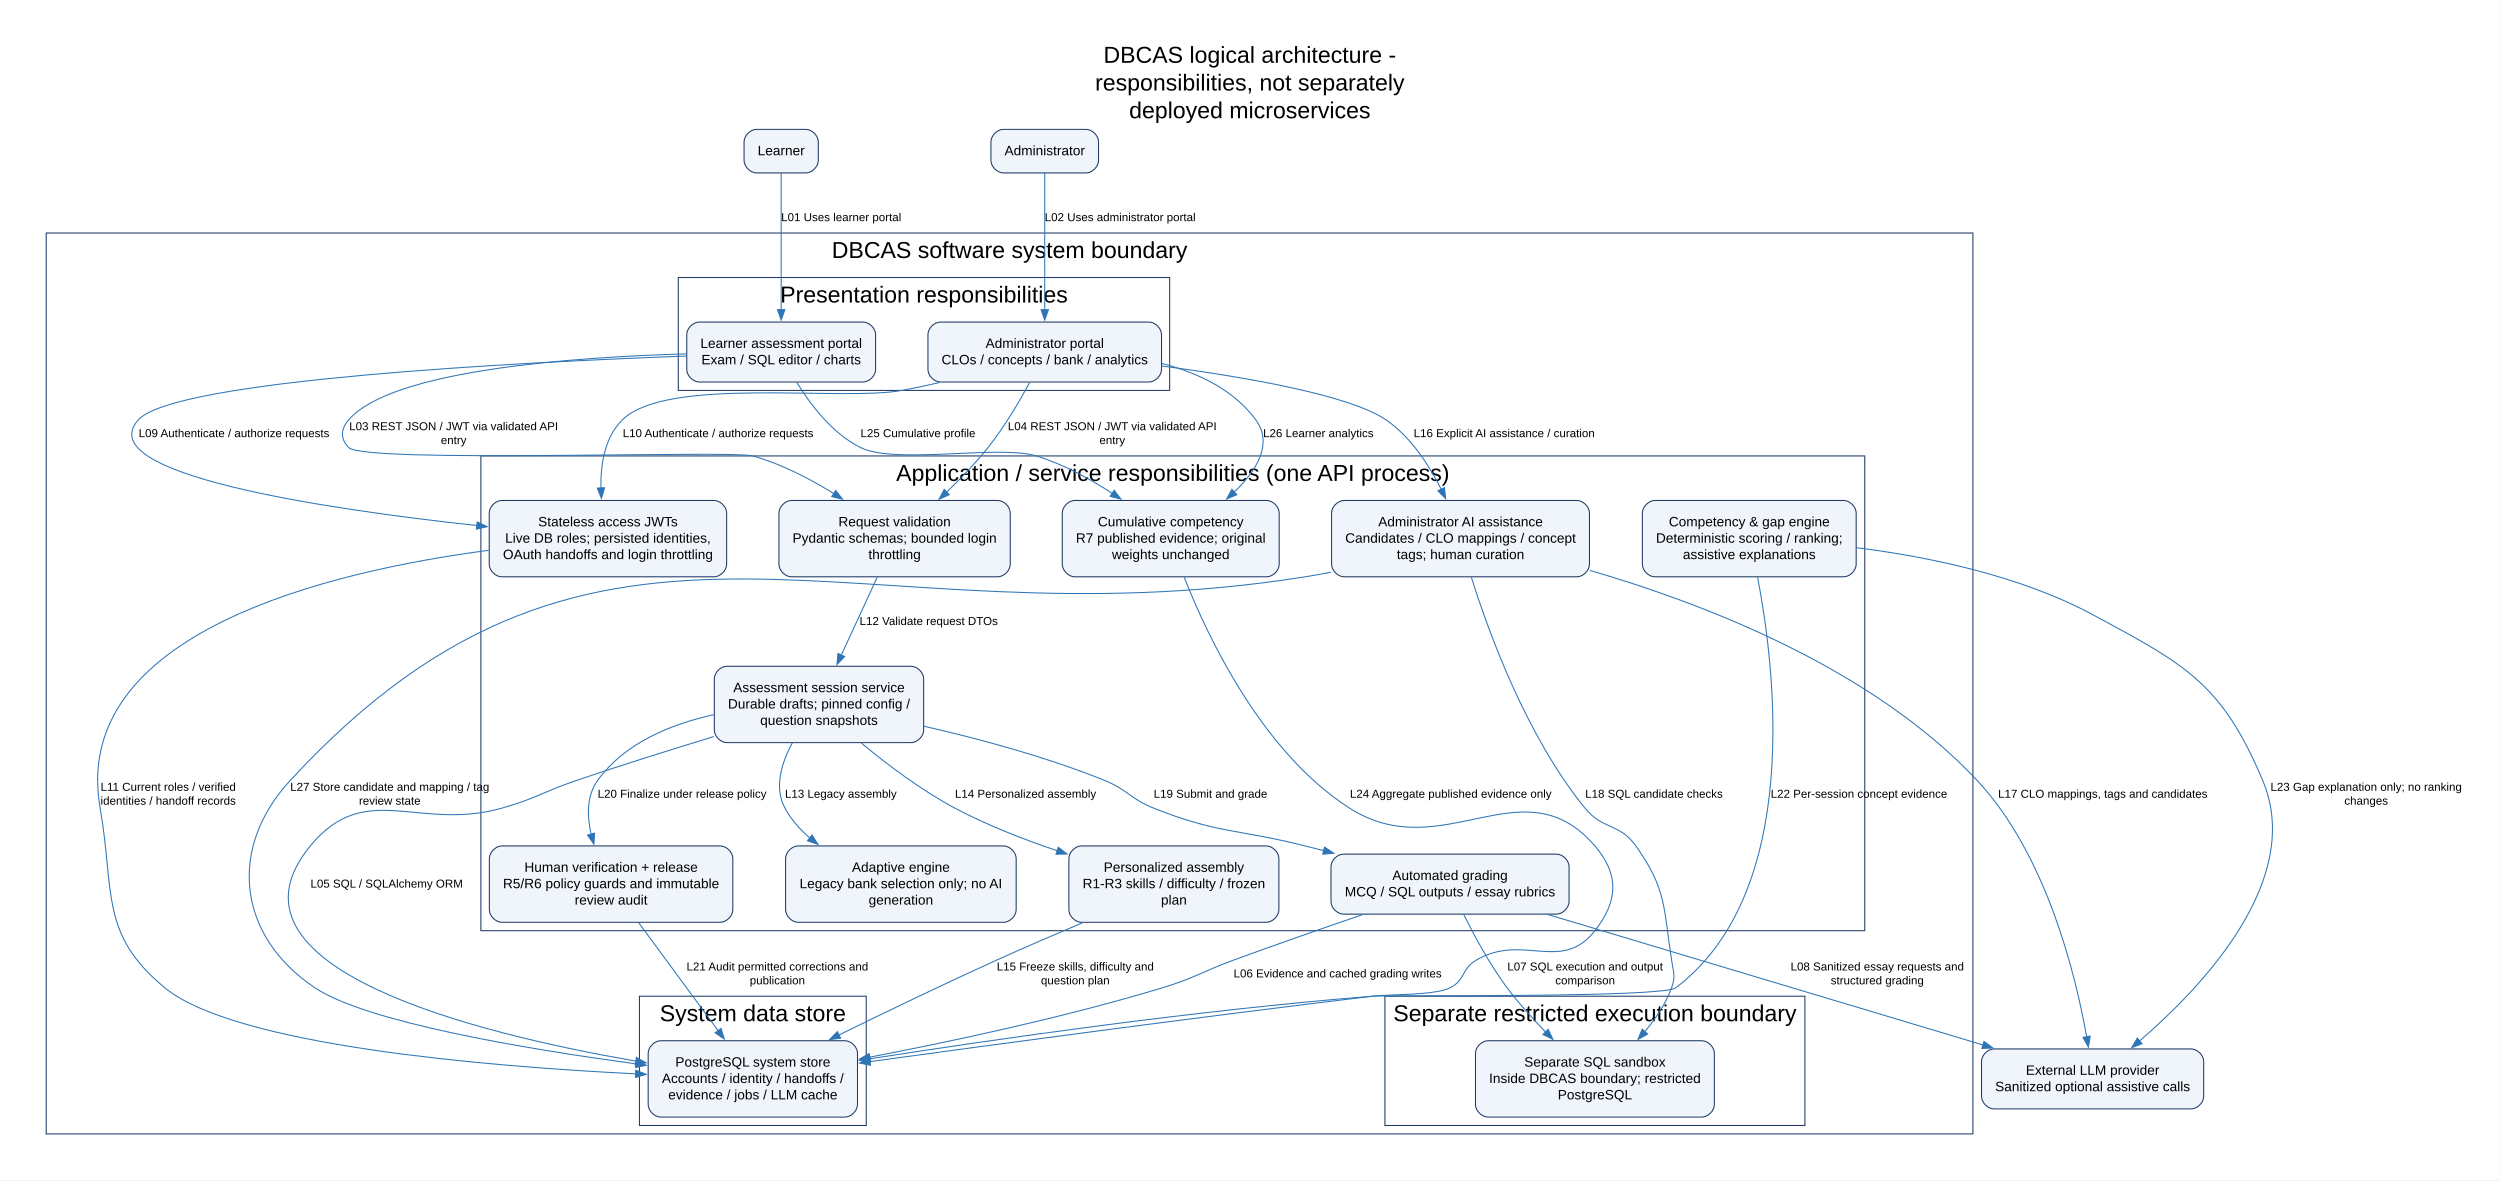
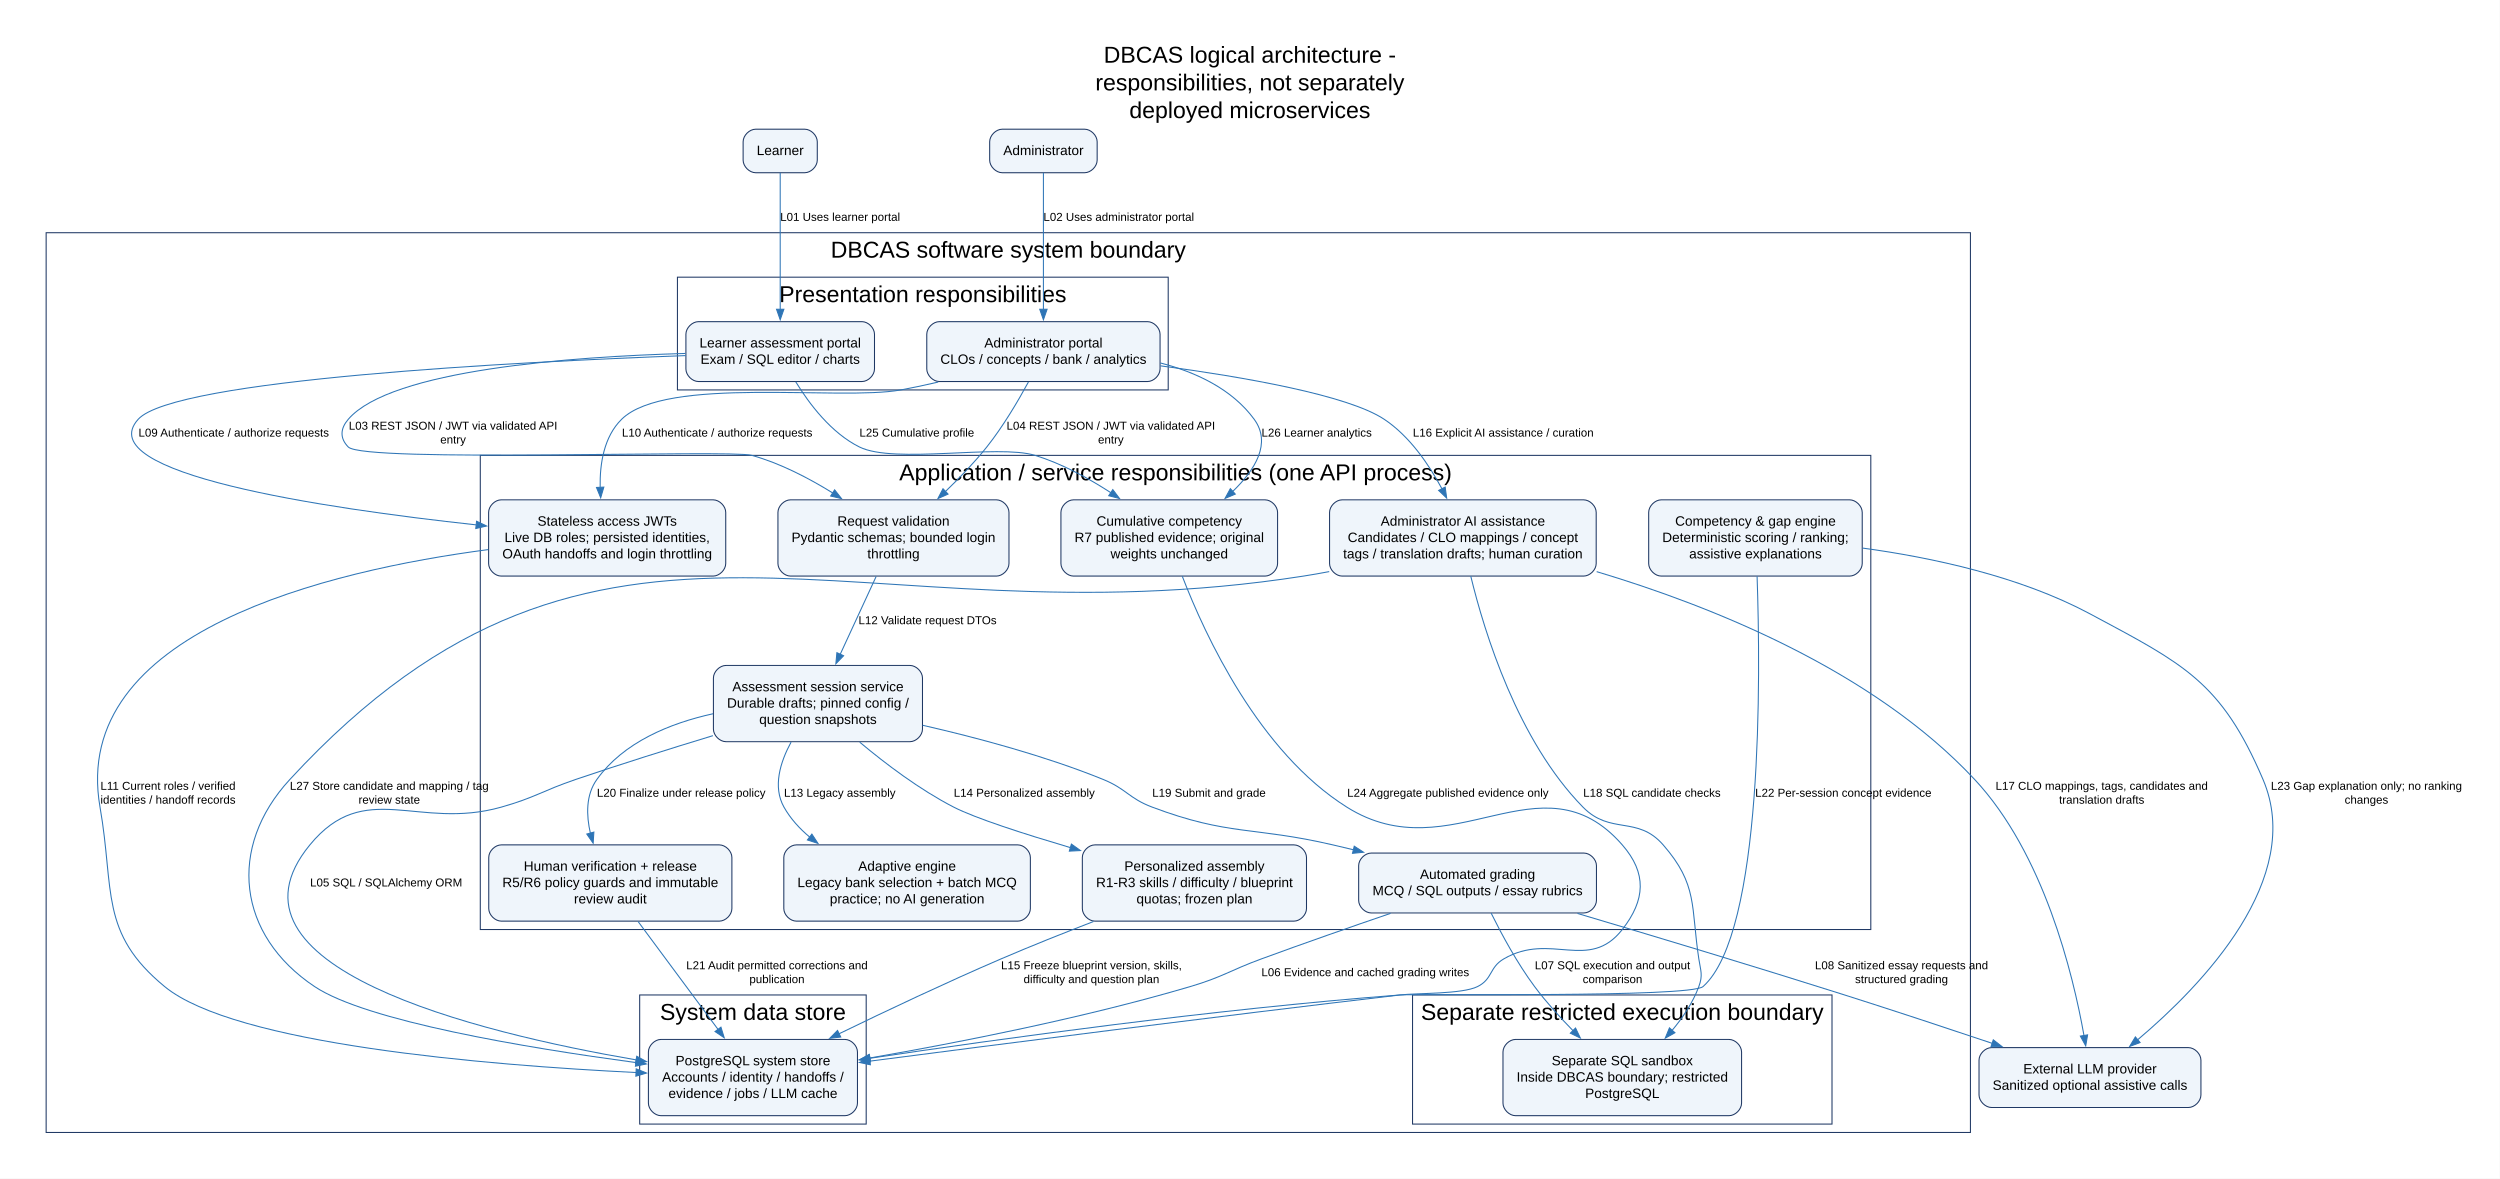
- <svg xmlns="http://www.w3.org/2000/svg" role="img" aria-label="DBCAS logical-architecture diagram" width="2381pt" height="1124pt" viewBox="0.00 0.00 2381.00 1124.00">
+ <svg xmlns="http://www.w3.org/2000/svg" role="img" aria-label="DBCAS logical-architecture diagram" width="2384pt" height="1124pt" viewBox="0.00 0.00 2384.00 1124.00">
  <g id="graph0" class="graph" transform="scale(1 1) rotate(0) translate(36 1087.92)">
-     <polygon fill="white" stroke="none" points="-36,36 -36,-1087.92 2344.64,-1087.92 2344.64,36 -36,36" />
-     <text xml:space="preserve" text-anchor="middle" x="1154.32" y="-1028.12" font-family="Arial" font-size="22.00">DBCAS logical architecture -</text>
-     <text xml:space="preserve" text-anchor="middle" x="1154.32" y="-1001.72" font-family="Arial" font-size="22.00">responsibilities, not separately</text>
-     <text xml:space="preserve" text-anchor="middle" x="1154.32" y="-975.32" font-family="Arial" font-size="22.00">deployed microservices</text>
+     <polygon fill="white" stroke="none" points="-36,36 -36,-1087.92 2347.75,-1087.92 2347.75,36 -36,36" />
+     <text xml:space="preserve" text-anchor="middle" x="1155.87" y="-1028.12" font-family="Arial" font-size="22.00">DBCAS logical architecture -</text>
+     <text xml:space="preserve" text-anchor="middle" x="1155.87" y="-1001.72" font-family="Arial" font-size="22.00">responsibilities, not separately</text>
+     <text xml:space="preserve" text-anchor="middle" x="1155.87" y="-975.32" font-family="Arial" font-size="22.00">deployed microservices</text>
    <g id="clust1" class="cluster">
      <polygon fill="white" stroke="#1f3864" points="8,-8 8,-866 1843,-866 1843,-8 8,-8" />
      <text xml:space="preserve" text-anchor="middle" x="925.5" y="-842.2" font-family="Arial" font-size="22.00">DBCAS software system boundary</text>
    </g>
    <g id="clust2" class="cluster">
      <polygon fill="white" stroke="#1f3864" points="610,-716.08 610,-823.6 1078,-823.6 1078,-716.08 610,-716.08" />
      <text xml:space="preserve" text-anchor="middle" x="844" y="-799.8" font-family="Arial" font-size="22.00">Presentation responsibilities</text>
    </g>
    <g id="clust3" class="cluster">
-       <polygon fill="white" stroke="#1f3864" points="422,-201.52 422,-653.68 1740,-653.68 1740,-201.52 422,-201.52" />
-       <text xml:space="preserve" text-anchor="middle" x="1081" y="-629.88" font-family="Arial" font-size="22.00">Application / service responsibilities (one API process)</text>
+       <polygon fill="white" stroke="#1f3864" points="422,-201.52 422,-653.68 1748,-653.68 1748,-201.52 422,-201.52" />
+       <text xml:space="preserve" text-anchor="middle" x="1085" y="-629.88" font-family="Arial" font-size="22.00">Application / service responsibilities (one API process)</text>
    </g>
    <g id="clust4" class="cluster">
-       <polygon fill="white" stroke="#1f3864" points="573,-16 573,-139.12 789,-139.12 789,-16 573,-16" />
-       <text xml:space="preserve" text-anchor="middle" x="681" y="-115.32" font-family="Arial" font-size="22.00">System data store</text>
+       <polygon fill="white" stroke="#1f3864" points="574,-16 574,-139.12 790,-139.12 790,-16 574,-16" />
+       <text xml:space="preserve" text-anchor="middle" x="682" y="-115.32" font-family="Arial" font-size="22.00">System data store</text>
    </g>
    <g id="clust5" class="cluster">
-       <polygon fill="white" stroke="#1f3864" points="1283,-16 1283,-139.12 1683,-139.12 1683,-16 1283,-16" />
-       <text xml:space="preserve" text-anchor="middle" x="1483" y="-115.32" font-family="Arial" font-size="22.00">Separate restricted execution boundary</text>
+       <polygon fill="white" stroke="#1f3864" points="1311,-16 1311,-139.12 1711,-139.12 1711,-16 1311,-16" />
+       <text xml:space="preserve" text-anchor="middle" x="1511" y="-115.32" font-family="Arial" font-size="22.00">Separate restricted execution boundary</text>
    </g>
    <g id="node1" class="node">
      <path fill="#eff5fb" stroke="#1f3864" d="M731.36,-964.72C731.36,-964.72 684.64,-964.72 684.64,-964.72 678.64,-964.72 672.64,-958.72 672.64,-952.72 672.64,-952.72 672.64,-935.2 672.64,-935.2 672.64,-929.2 678.64,-923.2 684.64,-923.2 684.64,-923.2 731.36,-923.2 731.36,-923.2 737.36,-923.2 743.36,-929.2 743.36,-935.2 743.36,-935.2 743.36,-952.72 743.36,-952.72 743.36,-958.72 737.36,-964.72 731.36,-964.72" />
      <text xml:space="preserve" text-anchor="middle" x="708" y="-940.06" font-family="Arial" font-size="13.00">Learner</text>
    </g>
    <g id="node3" class="node">
      <path fill="#eff5fb" stroke="#1f3864" d="M785.92,-781.2C785.92,-781.2 630.08,-781.2 630.08,-781.2 624.08,-781.2 618.08,-775.2 618.08,-769.2 618.08,-769.2 618.08,-736.08 618.08,-736.08 618.08,-730.08 624.08,-724.08 630.08,-724.08 630.08,-724.08 785.92,-724.08 785.92,-724.08 791.92,-724.08 797.92,-730.08 797.92,-736.08 797.92,-736.08 797.92,-769.2 797.92,-769.2 797.92,-775.2 791.92,-781.2 785.92,-781.2" />
      <text xml:space="preserve" text-anchor="middle" x="708" y="-756.54" font-family="Arial" font-size="13.00">Learner assessment portal</text>
      <text xml:space="preserve" text-anchor="middle" x="708" y="-740.94" font-family="Arial" font-size="13.00">Exam / SQL editor / charts</text>
    </g>
    <g id="L01" class="edge">
      <path fill="none" stroke="#2e75b6" d="M708,-923.06C708,-892.28 708,-832.54 708,-792.87" />
      <polygon fill="#2e75b6" stroke="#2e75b6" points="711.5,-793.01 708,-783.01 704.5,-793.01 711.5,-793.01" />
      <text xml:space="preserve" text-anchor="middle" x="765.17" y="-877.3" font-family="Arial" font-size="11.00">L01 Uses learner portal</text>
    </g>
    <g id="node2" class="node">
      <path fill="#eff5fb" stroke="#1f3864" d="M998.25,-964.72C998.25,-964.72 919.75,-964.72 919.75,-964.72 913.75,-964.72 907.75,-958.72 907.75,-952.72 907.75,-952.72 907.75,-935.2 907.75,-935.2 907.75,-929.2 913.75,-923.2 919.75,-923.2 919.75,-923.2 998.25,-923.2 998.25,-923.2 1004.25,-923.2 1010.25,-929.2 1010.25,-935.2 1010.25,-935.2 1010.25,-952.72 1010.25,-952.72 1010.25,-958.72 1004.25,-964.72 998.25,-964.72" />
      <text xml:space="preserve" text-anchor="middle" x="959" y="-940.06" font-family="Arial" font-size="13.00">Administrator</text>
    </g>
    <g id="node4" class="node">
      <path fill="#eff5fb" stroke="#1f3864" d="M1058.23,-781.2C1058.23,-781.2 859.77,-781.2 859.77,-781.2 853.77,-781.2 847.77,-775.2 847.77,-769.2 847.77,-769.2 847.77,-736.08 847.77,-736.08 847.77,-730.08 853.77,-724.08 859.77,-724.08 859.77,-724.08 1058.23,-724.08 1058.23,-724.08 1064.23,-724.08 1070.23,-730.08 1070.23,-736.08 1070.23,-736.08 1070.23,-769.2 1070.23,-769.2 1070.23,-775.2 1064.23,-781.2 1058.23,-781.2" />
      <text xml:space="preserve" text-anchor="middle" x="959" y="-756.54" font-family="Arial" font-size="13.00">Administrator portal</text>
      <text xml:space="preserve" text-anchor="middle" x="959" y="-740.94" font-family="Arial" font-size="13.00">CLOs / concepts / bank / analytics</text>
    </g>
    <g id="L02" class="edge">
      <path fill="none" stroke="#2e75b6" d="M959,-923.06C959,-892.28 959,-832.54 959,-792.87" />
      <polygon fill="#2e75b6" stroke="#2e75b6" points="962.5,-793.01 959,-783.01 955.5,-793.01 962.5,-793.01" />
      <text xml:space="preserve" text-anchor="middle" x="1030.84" y="-877.3" font-family="Arial" font-size="11.00">L02 Uses administrator portal</text>
    </g>
    <g id="node5" class="node">
      <path fill="#eff5fb" stroke="#1f3864" d="M644.06,-611.28C644.06,-611.28 441.94,-611.28 441.94,-611.28 435.94,-611.28 429.94,-605.28 429.94,-599.28 429.94,-599.28 429.94,-550.56 429.94,-550.56 429.94,-544.56 435.94,-538.56 441.94,-538.56 441.94,-538.56 644.06,-538.56 644.06,-538.56 650.06,-538.56 656.06,-544.56 656.06,-550.56 656.06,-550.56 656.06,-599.28 656.06,-599.28 656.06,-605.28 650.06,-611.28 644.06,-611.28" />
      <text xml:space="preserve" text-anchor="middle" x="543" y="-586.62" font-family="Arial" font-size="13.00">Stateless access JWTs</text>
      <text xml:space="preserve" text-anchor="middle" x="543" y="-571.02" font-family="Arial" font-size="13.00">Live DB roles; persisted identities,</text>
      <text xml:space="preserve" text-anchor="middle" x="543" y="-555.42" font-family="Arial" font-size="13.00">OAuth handoffs and login throttling</text>
    </g>
    <g id="L09" class="edge">
      <path fill="none" stroke="#2e75b6" d="M617.83,-748.82C456.05,-742.82 130.05,-726.1 95.77,-688.08 49.37,-636.62 270.24,-603.47 418.12,-587.4" />
      <polygon fill="#2e75b6" stroke="#2e75b6" points="418.45,-590.88 428.02,-586.33 417.7,-583.92 418.45,-590.88" />
      <text xml:space="preserve" text-anchor="middle" x="186.88" y="-671.58" font-family="Arial" font-size="11.00">L09 Authenticate / authorize requests</text>
    </g>
    <g id="node6" class="node">
      <path fill="#eff5fb" stroke="#1f3864" d="M914.16,-611.28C914.16,-611.28 717.84,-611.28 717.84,-611.28 711.84,-611.28 705.84,-605.28 705.84,-599.28 705.84,-599.28 705.84,-550.56 705.84,-550.56 705.84,-544.56 711.84,-538.56 717.84,-538.56 717.84,-538.56 914.16,-538.56 914.16,-538.56 920.16,-538.56 926.16,-544.56 926.16,-550.56 926.16,-550.56 926.16,-599.28 926.16,-599.28 926.16,-605.28 920.16,-611.28 914.16,-611.28" />
      <text xml:space="preserve" text-anchor="middle" x="816" y="-586.62" font-family="Arial" font-size="13.00">Request validation</text>
      <text xml:space="preserve" text-anchor="middle" x="816" y="-571.02" font-family="Arial" font-size="13.00">Pydantic schemas; bounded login</text>
      <text xml:space="preserve" text-anchor="middle" x="816" y="-555.42" font-family="Arial" font-size="13.00">throttling</text>
    </g>
    <g id="L03" class="edge">
      <path fill="none" stroke="#2e75b6" d="M617.62,-750.87C509.12,-747.81 336.66,-735.39 296.1,-688.08 288.46,-679.17 287.89,-670.06 296.1,-661.68 311.06,-646.4 660.4,-659.42 681,-653.68 708.02,-646.15 735.29,-631.97 758.19,-617.75" />
      <polygon fill="#2e75b6" stroke="#2e75b6" points="759.89,-620.82 766.44,-612.49 756.13,-614.91 759.89,-620.82" />
      <text xml:space="preserve" text-anchor="middle" x="396.05" y="-678.18" font-family="Arial" font-size="11.00">L03 REST JSON / JWT via validated API</text>
      <text xml:space="preserve" text-anchor="middle" x="396.05" y="-664.98" font-family="Arial" font-size="11.00">entry</text>
    </g>
    <g id="node17" class="node">
      <path fill="#eff5fb" stroke="#1f3864" d="M1170.3,-611.28C1170.3,-611.28 987.7,-611.28 987.7,-611.28 981.7,-611.28 975.7,-605.28 975.7,-599.28 975.7,-599.28 975.7,-550.56 975.7,-550.56 975.7,-544.56 981.7,-538.56 987.7,-538.56 987.7,-538.56 1170.3,-538.56 1170.3,-538.56 1176.3,-538.56 1182.3,-544.56 1182.3,-550.56 1182.3,-550.56 1182.3,-599.28 1182.3,-599.28 1182.3,-605.28 1176.3,-611.28 1170.3,-611.28" />
      <text xml:space="preserve" text-anchor="middle" x="1079" y="-586.62" font-family="Arial" font-size="13.00">Cumulative competency</text>
      <text xml:space="preserve" text-anchor="middle" x="1079" y="-571.02" font-family="Arial" font-size="13.00">R7 published evidence; original</text>
      <text xml:space="preserve" text-anchor="middle" x="1079" y="-555.42" font-family="Arial" font-size="13.00">weights unchanged</text>
    </g>
    <g id="L25" class="edge">
      <path fill="none" stroke="#2e75b6" d="M722.82,-723.84C735.76,-702.68 756.69,-674.99 783.55,-661.68 816.93,-645.14 915.38,-664.58 951,-653.68 976.34,-645.93 1001.78,-632.03 1023.24,-618.11" />
      <polygon fill="#2e75b6" stroke="#2e75b6" points="1025.16,-621.03 1031.54,-612.57 1021.28,-615.2 1025.16,-621.03" />
      <text xml:space="preserve" text-anchor="middle" x="838.28" y="-671.58" font-family="Arial" font-size="11.00">L25 Cumulative profile</text>
    </g>
    <g id="L10" class="edge">
      <path fill="none" stroke="#2e75b6" d="M858.75,-723.61C846.76,-720.8 834.64,-718.2 823,-716.08 764.48,-705.41 599.2,-729.78 556.77,-688.08 539.97,-671.57 535.9,-645.87 536.31,-623.24" />
      <polygon fill="#2e75b6" stroke="#2e75b6" points="539.81,-623.42 536.82,-613.26 532.82,-623.07 539.81,-623.42" />
      <text xml:space="preserve" text-anchor="middle" x="647.88" y="-671.58" font-family="Arial" font-size="11.00">L10 Authenticate / authorize requests</text>
    </g>
    <g id="L04" class="edge">
      <path fill="none" stroke="#2e75b6" d="M944.7,-723.65C934.7,-705.24 920.43,-681.06 905,-661.68 893.27,-646.94 879.12,-632.23 865.59,-619.25" />
      <polygon fill="#2e75b6" stroke="#2e75b6" points="868.05,-616.77 858.37,-612.46 863.25,-621.86 868.05,-616.77" />
      <text xml:space="preserve" text-anchor="middle" x="1023.3" y="-678.18" font-family="Arial" font-size="11.00">L04 REST JSON / JWT via validated API</text>
      <text xml:space="preserve" text-anchor="middle" x="1023.3" y="-664.98" font-family="Arial" font-size="11.00">entry</text>
    </g>
    <g id="node14" class="node">
-       <path fill="#eff5fb" stroke="#1f3864" d="M1465.8,-611.28C1465.8,-611.28 1244.2,-611.28 1244.2,-611.28 1238.2,-611.28 1232.2,-605.28 1232.2,-599.28 1232.2,-599.28 1232.2,-550.56 1232.2,-550.56 1232.2,-544.56 1238.2,-538.56 1244.2,-538.56 1244.2,-538.56 1465.8,-538.56 1465.8,-538.56 1471.8,-538.56 1477.8,-544.56 1477.8,-550.56 1477.8,-550.56 1477.8,-599.28 1477.8,-599.28 1477.8,-605.28 1471.8,-611.28 1465.8,-611.28" />
-       <text xml:space="preserve" text-anchor="middle" x="1355" y="-586.62" font-family="Arial" font-size="13.00">Administrator AI assistance</text>
-       <text xml:space="preserve" text-anchor="middle" x="1355" y="-571.02" font-family="Arial" font-size="13.00">Candidates / CLO mappings / concept</text>
-       <text xml:space="preserve" text-anchor="middle" x="1355" y="-555.42" font-family="Arial" font-size="13.00">tags; human curation</text>
+       <path fill="#eff5fb" stroke="#1f3864" d="M1474.13,-611.28C1474.13,-611.28 1243.87,-611.28 1243.87,-611.28 1237.87,-611.28 1231.87,-605.28 1231.87,-599.28 1231.87,-599.28 1231.87,-550.56 1231.87,-550.56 1231.87,-544.56 1237.87,-538.56 1243.87,-538.56 1243.87,-538.56 1474.13,-538.56 1474.13,-538.56 1480.13,-538.56 1486.13,-544.56 1486.13,-550.56 1486.13,-550.56 1486.13,-599.28 1486.13,-599.28 1486.13,-605.28 1480.13,-611.28 1474.13,-611.28" />
+       <text xml:space="preserve" text-anchor="middle" x="1359" y="-586.62" font-family="Arial" font-size="13.00">Administrator AI assistance</text>
+       <text xml:space="preserve" text-anchor="middle" x="1359" y="-571.02" font-family="Arial" font-size="13.00">Candidates / CLO mappings / concept</text>
+       <text xml:space="preserve" text-anchor="middle" x="1359" y="-555.42" font-family="Arial" font-size="13.00">tags / translation drafts; human curation</text>
    </g>
    <g id="L16" class="edge">
-       <path fill="none" stroke="#2e75b6" d="M1070.33,-739.37C1150.24,-728.81 1249.65,-711.57 1284,-688.08 1307.61,-671.93 1325.02,-645.07 1336.69,-621.69" />
-       <polygon fill="#2e75b6" stroke="#2e75b6" points="1339.71,-623.48 1340.84,-612.95 1333.39,-620.48 1339.71,-623.48" />
-       <text xml:space="preserve" text-anchor="middle" x="1396.6" y="-671.58" font-family="Arial" font-size="11.00">L16 Explicit AI assistance / curation</text>
+       <path fill="none" stroke="#2e75b6" d="M1070.57,-739.07C1150.33,-728.38 1249.42,-711.1 1284,-688.08 1308.21,-671.97 1326.57,-645.11 1339.07,-621.72" />
+       <polygon fill="#2e75b6" stroke="#2e75b6" points="1342.11,-623.45 1343.54,-612.95 1335.88,-620.27 1342.11,-623.45" />
+       <text xml:space="preserve" text-anchor="middle" x="1397.48" y="-671.58" font-family="Arial" font-size="11.00">L16 Explicit AI assistance / curation</text>
    </g>
    <g id="L26" class="edge">
      <path fill="none" stroke="#2e75b6" d="M1070.49,-741.82C1104.73,-732.94 1138.91,-716.87 1160,-688.08 1176.62,-665.39 1161.08,-639.98 1139.33,-619.1" />
      <polygon fill="#2e75b6" stroke="#2e75b6" points="1141.96,-616.76 1132.21,-612.64 1137.26,-621.95 1141.96,-616.76" />
      <text xml:space="preserve" text-anchor="middle" x="1219.56" y="-671.58" font-family="Arial" font-size="11.00">L26 Learner analytics</text>
    </g>
    <g id="node11" class="node">
-       <path fill="#eff5fb" stroke="#1f3864" d="M768.68,-96.72C768.68,-96.72 593.32,-96.72 593.32,-96.72 587.32,-96.72 581.32,-90.72 581.32,-84.72 581.32,-84.72 581.32,-36 581.32,-36 581.32,-30 587.32,-24 593.32,-24 593.32,-24 768.68,-24 768.68,-24 774.68,-24 780.68,-30 780.68,-36 780.68,-36 780.68,-84.72 780.68,-84.72 780.68,-90.72 774.68,-96.72 768.68,-96.72" />
-       <text xml:space="preserve" text-anchor="middle" x="681" y="-72.06" font-family="Arial" font-size="13.00">PostgreSQL system store</text>
-       <text xml:space="preserve" text-anchor="middle" x="681" y="-56.46" font-family="Arial" font-size="13.00">Accounts / identity / handoffs /</text>
-       <text xml:space="preserve" text-anchor="middle" x="681" y="-40.86" font-family="Arial" font-size="13.00">evidence / jobs / LLM cache</text>
+       <path fill="#eff5fb" stroke="#1f3864" d="M769.68,-96.72C769.68,-96.72 594.32,-96.72 594.32,-96.72 588.32,-96.72 582.32,-90.72 582.32,-84.72 582.32,-84.72 582.32,-36 582.32,-36 582.32,-30 588.32,-24 594.32,-24 594.32,-24 769.68,-24 769.68,-24 775.68,-24 781.68,-30 781.68,-36 781.68,-36 781.68,-84.72 781.68,-84.72 781.68,-90.72 775.68,-96.72 769.68,-96.72" />
+       <text xml:space="preserve" text-anchor="middle" x="682" y="-72.06" font-family="Arial" font-size="13.00">PostgreSQL system store</text>
+       <text xml:space="preserve" text-anchor="middle" x="682" y="-56.46" font-family="Arial" font-size="13.00">Accounts / identity / handoffs /</text>
+       <text xml:space="preserve" text-anchor="middle" x="682" y="-40.86" font-family="Arial" font-size="13.00">evidence / jobs / LLM cache</text>
    </g>
    <g id="L11" class="edge">
-       <path fill="none" stroke="#2e75b6" d="M429.49,-563.81C277.55,-543.82 30.19,-485.48 59.38,-318.24 73.28,-238.61 58.58,-198.48 121,-147.12 187.64,-92.28 426.09,-72.32 569.47,-65.2" />
-       <polygon fill="#2e75b6" stroke="#2e75b6" points="569.57,-68.7 579.39,-64.72 569.23,-61.71 569.57,-68.7" />
+       <path fill="none" stroke="#2e75b6" d="M429.49,-563.81C277.55,-543.82 30.19,-485.48 59.38,-318.24 73.28,-238.61 58.58,-198.48 121,-147.12 187.81,-92.15 426.97,-72.24 570.57,-65.16" />
+       <polygon fill="#2e75b6" stroke="#2e75b6" points="570.69,-68.66 580.51,-64.68 570.35,-61.66 570.69,-68.66" />
      <text xml:space="preserve" text-anchor="middle" x="124.19" y="-334.74" font-family="Arial" font-size="11.00">L11 Current roles / verified</text>
      <text xml:space="preserve" text-anchor="middle" x="124.19" y="-321.54" font-family="Arial" font-size="11.00">identities / handoff records</text>
    </g>
    <g id="node7" class="node">
      <path fill="#eff5fb" stroke="#1f3864" d="M831.68,-453.36C831.68,-453.36 656.32,-453.36 656.32,-453.36 650.32,-453.36 644.32,-447.36 644.32,-441.36 644.32,-441.36 644.32,-392.64 644.32,-392.64 644.32,-386.64 650.32,-380.64 656.32,-380.64 656.32,-380.64 831.68,-380.64 831.68,-380.64 837.68,-380.64 843.68,-386.64 843.68,-392.64 843.68,-392.64 843.68,-441.36 843.68,-441.36 843.68,-447.36 837.68,-453.36 831.68,-453.36" />
      <text xml:space="preserve" text-anchor="middle" x="744" y="-428.7" font-family="Arial" font-size="13.00">Assessment session service</text>
      <text xml:space="preserve" text-anchor="middle" x="744" y="-413.1" font-family="Arial" font-size="13.00">Durable drafts; pinned config /</text>
      <text xml:space="preserve" text-anchor="middle" x="744" y="-397.5" font-family="Arial" font-size="13.00">question snapshots</text>
    </g>
    <g id="L12" class="edge">
      <path fill="none" stroke="#2e75b6" d="M799.48,-538.15C789.28,-516.06 776.1,-487.51 765.14,-463.79" />
      <polygon fill="#2e75b6" stroke="#2e75b6" points="768.45,-462.59 761.08,-454.98 762.09,-465.52 768.45,-462.59" />
      <text xml:space="preserve" text-anchor="middle" x="848.5" y="-492.66" font-family="Arial" font-size="11.00">L12 Validate request DTOs</text>
    </g>
    <g id="node8" class="node">
-       <path fill="#eff5fb" stroke="#1f3864" d="M1446.38,-274.44C1446.38,-274.44 1243.62,-274.44 1243.62,-274.44 1237.62,-274.44 1231.62,-268.44 1231.62,-262.44 1231.62,-262.44 1231.62,-229.32 1231.62,-229.32 1231.62,-223.32 1237.62,-217.32 1243.62,-217.32 1243.62,-217.32 1446.38,-217.32 1446.38,-217.32 1452.38,-217.32 1458.38,-223.32 1458.38,-229.32 1458.38,-229.32 1458.38,-262.44 1458.38,-262.44 1458.38,-268.44 1452.38,-274.44 1446.38,-274.44" />
-       <text xml:space="preserve" text-anchor="middle" x="1345" y="-249.78" font-family="Arial" font-size="13.00">Automated grading</text>
-       <text xml:space="preserve" text-anchor="middle" x="1345" y="-234.18" font-family="Arial" font-size="13.00">MCQ / SQL outputs / essay rubrics</text>
+       <path fill="#eff5fb" stroke="#1f3864" d="M1474.38,-274.44C1474.38,-274.44 1271.62,-274.44 1271.62,-274.44 1265.62,-274.44 1259.62,-268.44 1259.62,-262.44 1259.62,-262.44 1259.62,-229.32 1259.62,-229.32 1259.62,-223.32 1265.62,-217.32 1271.62,-217.32 1271.62,-217.32 1474.38,-217.32 1474.38,-217.32 1480.38,-217.32 1486.38,-223.32 1486.38,-229.32 1486.38,-229.32 1486.38,-262.44 1486.38,-262.44 1486.38,-268.44 1480.38,-274.44 1474.38,-274.44" />
+       <text xml:space="preserve" text-anchor="middle" x="1373" y="-249.78" font-family="Arial" font-size="13.00">Automated grading</text>
+       <text xml:space="preserve" text-anchor="middle" x="1373" y="-234.18" font-family="Arial" font-size="13.00">MCQ / SQL outputs / essay rubrics</text>
    </g>
    <g id="L19" class="edge">
-       <path fill="none" stroke="#2e75b6" d="M843.87,-396.29C896.18,-384.35 960.69,-367.07 1016,-344.64 1038.11,-335.67 1040.59,-327.08 1062.76,-318.24 1124.13,-293.77 1142.94,-298.44 1207,-282.24 1212.84,-280.76 1218.83,-279.24 1224.87,-277.71" />
-       <polygon fill="#2e75b6" stroke="#2e75b6" points="1225.49,-281.16 1234.32,-275.3 1223.77,-274.38 1225.49,-281.16" />
+       <path fill="none" stroke="#2e75b6" d="M843.87,-396.29C896.18,-384.35 960.69,-367.07 1016,-344.64 1038.11,-335.67 1040.42,-326.65 1062.76,-318.24 1135.95,-290.69 1158.82,-299.95 1235,-282.24 1241.4,-280.75 1247.97,-279.19 1254.59,-277.59" />
+       <polygon fill="#2e75b6" stroke="#2e75b6" points="1255.41,-280.99 1264.29,-275.22 1253.74,-274.19 1255.41,-280.99" />
      <text xml:space="preserve" text-anchor="middle" x="1116.88" y="-328.14" font-family="Arial" font-size="11.00">L19 Submit and grade</text>
    </g>
    <g id="node9" class="node">
-       <path fill="#eff5fb" stroke="#1f3864" d="M919.8,-282.24C919.8,-282.24 724.2,-282.24 724.2,-282.24 718.2,-282.24 712.2,-276.24 712.2,-270.24 712.2,-270.24 712.2,-221.52 712.2,-221.52 712.2,-215.52 718.2,-209.52 724.2,-209.52 724.2,-209.52 919.8,-209.52 919.8,-209.52 925.8,-209.52 931.8,-215.52 931.8,-221.52 931.8,-221.52 931.8,-270.24 931.8,-270.24 931.8,-276.24 925.8,-282.24 919.8,-282.24" />
-       <text xml:space="preserve" text-anchor="middle" x="822" y="-257.58" font-family="Arial" font-size="13.00">Adaptive engine</text>
-       <text xml:space="preserve" text-anchor="middle" x="822" y="-241.98" font-family="Arial" font-size="13.00">Legacy bank selection only; no AI</text>
-       <text xml:space="preserve" text-anchor="middle" x="822" y="-226.38" font-family="Arial" font-size="13.00">generation</text>
+       <path fill="#eff5fb" stroke="#1f3864" d="M934.56,-282.24C934.56,-282.24 723.44,-282.24 723.44,-282.24 717.44,-282.24 711.44,-276.24 711.44,-270.24 711.44,-270.24 711.44,-221.52 711.44,-221.52 711.44,-215.52 717.44,-209.52 723.44,-209.52 723.44,-209.52 934.56,-209.52 934.56,-209.52 940.56,-209.52 946.56,-215.52 946.56,-221.52 946.56,-221.52 946.56,-270.24 946.56,-270.24 946.56,-276.24 940.56,-282.24 934.56,-282.24" />
+       <text xml:space="preserve" text-anchor="middle" x="829" y="-257.58" font-family="Arial" font-size="13.00">Adaptive engine</text>
+       <text xml:space="preserve" text-anchor="middle" x="829" y="-241.98" font-family="Arial" font-size="13.00">Legacy bank selection + batch MCQ</text>
+       <text xml:space="preserve" text-anchor="middle" x="829" y="-226.38" font-family="Arial" font-size="13.00">practice; no AI generation</text>
    </g>
    <g id="L13" class="edge">
-       <path fill="none" stroke="#2e75b6" d="M718.59,-380.36C708.27,-361.26 701,-337.71 711.6,-318.24 717.49,-307.42 725.81,-297.99 735.26,-289.85" />
-       <polygon fill="#2e75b6" stroke="#2e75b6" points="737.39,-292.63 743.04,-283.67 733.03,-287.15 737.39,-292.63" />
+       <path fill="none" stroke="#2e75b6" d="M718.37,-380.24C708,-361.1 700.74,-337.56 711.6,-318.24 717.8,-307.23 726.46,-297.71 736.29,-289.55" />
+       <polygon fill="#2e75b6" stroke="#2e75b6" points="738.2,-292.51 744.01,-283.65 733.94,-286.95 738.2,-292.51" />
      <text xml:space="preserve" text-anchor="middle" x="764.8" y="-328.14" font-family="Arial" font-size="11.00">L13 Legacy assembly</text>
    </g>
    <g id="L05" class="edge">
-       <path fill="none" stroke="#2e75b6" d="M643.83,-386.4C603.07,-374.01 555.62,-359.13 513,-344.64 481.13,-333.8 474.4,-327.39 442,-318.24 362.44,-295.76 312,-346.11 259.5,-282.24 164.4,-166.55 415.33,-103.95 569.92,-77.26" />
-       <polygon fill="#2e75b6" stroke="#2e75b6" points="570.11,-80.78 579.38,-75.65 568.94,-73.88 570.11,-80.78" />
+       <path fill="none" stroke="#2e75b6" d="M643.83,-386.4C603.07,-374.01 555.62,-359.13 513,-344.64 481.13,-333.8 474.4,-327.39 442,-318.24 362.44,-295.76 312,-346.11 259.5,-282.24 164.16,-166.26 416.06,-103.74 570.98,-77.15" />
+       <polygon fill="#2e75b6" stroke="#2e75b6" points="571.19,-80.67 580.47,-75.55 570.02,-73.76 571.19,-80.67" />
      <text xml:space="preserve" text-anchor="middle" x="332.25" y="-242.58" font-family="Arial" font-size="11.00">L05 SQL / SQLAlchemy ORM</text>
    </g>
    <g id="node15" class="node">
      <path fill="#eff5fb" stroke="#1f3864" d="M649.93,-282.24C649.93,-282.24 442.07,-282.24 442.07,-282.24 436.07,-282.24 430.07,-276.24 430.07,-270.24 430.07,-270.24 430.07,-221.52 430.07,-221.52 430.07,-215.52 436.07,-209.52 442.07,-209.52 442.07,-209.52 649.93,-209.52 649.93,-209.52 655.93,-209.52 661.93,-215.52 661.93,-221.52 661.93,-221.52 661.93,-270.24 661.93,-270.24 661.93,-276.24 655.93,-282.24 649.93,-282.24" />
      <text xml:space="preserve" text-anchor="middle" x="546" y="-257.58" font-family="Arial" font-size="13.00">Human verification + release</text>
      <text xml:space="preserve" text-anchor="middle" x="546" y="-241.98" font-family="Arial" font-size="13.00">R5/R6 policy guards and immutable</text>
      <text xml:space="preserve" text-anchor="middle" x="546" y="-226.38" font-family="Arial" font-size="13.00">review audit</text>
    </g>
    <g id="L20" class="edge">
      <path fill="none" stroke="#2e75b6" d="M643.97,-407.29C602.69,-398.18 558.63,-380.12 533.18,-344.64 522.61,-329.9 522.99,-310.6 527.06,-293.05" />
      <polygon fill="#2e75b6" stroke="#2e75b6" points="530.31,-294.44 529.61,-283.87 523.57,-292.57 530.31,-294.44" />
      <text xml:space="preserve" text-anchor="middle" x="613.59" y="-328.14" font-family="Arial" font-size="11.00">L20 Finalize under release policy</text>
    </g>
    <g id="node16" class="node">
-       <path fill="#eff5fb" stroke="#1f3864" d="M1170.01,-282.24C1170.01,-282.24 993.99,-282.24 993.99,-282.24 987.99,-282.24 981.99,-276.24 981.99,-270.24 981.99,-270.24 981.99,-221.52 981.99,-221.52 981.99,-215.52 987.99,-209.52 993.99,-209.52 993.99,-209.52 1170.01,-209.52 1170.01,-209.52 1176.01,-209.52 1182.01,-215.52 1182.01,-221.52 1182.01,-221.52 1182.01,-270.24 1182.01,-270.24 1182.01,-276.24 1176.01,-282.24 1170.01,-282.24" />
-       <text xml:space="preserve" text-anchor="middle" x="1082" y="-257.58" font-family="Arial" font-size="13.00">Personalized assembly</text>
-       <text xml:space="preserve" text-anchor="middle" x="1082" y="-241.98" font-family="Arial" font-size="13.00">R1-R3 skills / difficulty / frozen</text>
-       <text xml:space="preserve" text-anchor="middle" x="1082" y="-226.38" font-family="Arial" font-size="13.00">plan</text>
+       <path fill="#eff5fb" stroke="#1f3864" d="M1197.88,-282.24C1197.88,-282.24 1008.12,-282.24 1008.12,-282.24 1002.12,-282.24 996.12,-276.24 996.12,-270.24 996.12,-270.24 996.12,-221.52 996.12,-221.52 996.12,-215.52 1002.12,-209.52 1008.12,-209.52 1008.12,-209.52 1197.88,-209.52 1197.88,-209.52 1203.88,-209.52 1209.88,-215.52 1209.88,-221.52 1209.88,-221.52 1209.88,-270.24 1209.88,-270.24 1209.88,-276.24 1203.88,-282.24 1197.88,-282.24" />
+       <text xml:space="preserve" text-anchor="middle" x="1103" y="-257.58" font-family="Arial" font-size="13.00">Personalized assembly</text>
+       <text xml:space="preserve" text-anchor="middle" x="1103" y="-241.98" font-family="Arial" font-size="13.00">R1-R3 skills / difficulty / blueprint</text>
+       <text xml:space="preserve" text-anchor="middle" x="1103" y="-226.38" font-family="Arial" font-size="13.00">quotas; frozen plan</text>
    </g>
    <g id="L14" class="edge">
-       <path fill="none" stroke="#2e75b6" d="M784.29,-380.28C808.76,-359.97 841.39,-335.28 873.48,-318.24 903.84,-302.12 938.57,-288.52 970.87,-277.66" />
-       <polygon fill="#2e75b6" stroke="#2e75b6" points="971.88,-281.02 980.28,-274.56 969.69,-274.37 971.88,-281.02" />
+       <path fill="none" stroke="#2e75b6" d="M783.83,-380.18C808.27,-359.71 841.03,-334.89 873.48,-318.24 894.02,-307.7 939.67,-292.95 984.89,-279.58" />
+       <polygon fill="#2e75b6" stroke="#2e75b6" points="985.68,-283 994.29,-276.83 983.71,-276.28 985.68,-283" />
      <text xml:space="preserve" text-anchor="middle" x="940.74" y="-328.14" font-family="Arial" font-size="11.00">L14 Personalized assembly</text>
    </g>
    <g id="L06" class="edge">
-       <path fill="none" stroke="#2e75b6" d="M1262,-216.94C1224.3,-204.05 1179.22,-188.34 1138.87,-173.52 1108.49,-162.36 1101.98,-156.49 1071,-147.12 978.31,-119.09 870.66,-96.11 791.98,-81.02" />
-       <polygon fill="#2e75b6" stroke="#2e75b6" points="793.03,-77.66 782.56,-79.23 791.72,-84.54 793.03,-77.66" />
-       <text xml:space="preserve" text-anchor="middle" x="1237.94" y="-157.02" font-family="Arial" font-size="11.00">L06 Evidence and cached grading writes</text>
+       <path fill="none" stroke="#2e75b6" d="M1290,-216.94C1252.3,-204.05 1207.22,-188.34 1166.87,-173.52 1136.49,-162.36 1130.04,-156.28 1099,-147.12 997.06,-117.05 878.08,-93.7 793.36,-79.01" />
+       <polygon fill="#2e75b6" stroke="#2e75b6" points="794.1,-75.59 783.65,-77.34 792.91,-82.49 794.1,-75.59" />
+       <text xml:space="preserve" text-anchor="middle" x="1265.94" y="-157.02" font-family="Arial" font-size="11.00">L06 Evidence and cached grading writes</text>
    </g>
    <g id="node12" class="node">
-       <path fill="#eff5fb" stroke="#1f3864" d="M1584.76,-96.72C1584.76,-96.72 1381.24,-96.72 1381.24,-96.72 1375.24,-96.72 1369.24,-90.72 1369.24,-84.72 1369.24,-84.72 1369.24,-36 1369.24,-36 1369.24,-30 1375.24,-24 1381.24,-24 1381.24,-24 1584.76,-24 1584.76,-24 1590.76,-24 1596.76,-30 1596.76,-36 1596.76,-36 1596.76,-84.72 1596.76,-84.72 1596.76,-90.72 1590.76,-96.72 1584.76,-96.72" />
-       <text xml:space="preserve" text-anchor="middle" x="1483" y="-72.06" font-family="Arial" font-size="13.00">Separate SQL sandbox</text>
-       <text xml:space="preserve" text-anchor="middle" x="1483" y="-56.46" font-family="Arial" font-size="13.00">Inside DBCAS boundary; restricted</text>
-       <text xml:space="preserve" text-anchor="middle" x="1483" y="-40.86" font-family="Arial" font-size="13.00">PostgreSQL</text>
+       <path fill="#eff5fb" stroke="#1f3864" d="M1612.76,-96.72C1612.76,-96.72 1409.24,-96.72 1409.24,-96.72 1403.24,-96.72 1397.24,-90.72 1397.24,-84.72 1397.24,-84.72 1397.24,-36 1397.24,-36 1397.24,-30 1403.24,-24 1409.24,-24 1409.24,-24 1612.76,-24 1612.76,-24 1618.76,-24 1624.76,-30 1624.76,-36 1624.76,-36 1624.76,-84.72 1624.76,-84.72 1624.76,-90.72 1618.76,-96.72 1612.76,-96.72" />
+       <text xml:space="preserve" text-anchor="middle" x="1511" y="-72.06" font-family="Arial" font-size="13.00">Separate SQL sandbox</text>
+       <text xml:space="preserve" text-anchor="middle" x="1511" y="-56.46" font-family="Arial" font-size="13.00">Inside DBCAS boundary; restricted</text>
+       <text xml:space="preserve" text-anchor="middle" x="1511" y="-40.86" font-family="Arial" font-size="13.00">PostgreSQL</text>
    </g>
    <g id="L07" class="edge">
-       <path fill="none" stroke="#2e75b6" d="M1357.95,-217.15C1367.98,-196.9 1382.91,-169.24 1399.39,-147.12 1410.29,-132.48 1423.55,-117.8 1436.26,-104.82" />
-       <polygon fill="#2e75b6" stroke="#2e75b6" points="1438.43,-107.6 1443.01,-98.05 1433.47,-102.66 1438.43,-107.6" />
-       <text xml:space="preserve" text-anchor="middle" x="1473.69" y="-163.62" font-family="Arial" font-size="11.00">L07 SQL execution and output</text>
-       <text xml:space="preserve" text-anchor="middle" x="1473.69" y="-150.42" font-family="Arial" font-size="11.00">comparison</text>
+       <path fill="none" stroke="#2e75b6" d="M1385.95,-217.15C1395.98,-196.9 1410.91,-169.24 1427.39,-147.12 1438.29,-132.48 1451.55,-117.8 1464.26,-104.82" />
+       <polygon fill="#2e75b6" stroke="#2e75b6" points="1466.43,-107.6 1471.01,-98.05 1461.47,-102.66 1466.43,-107.6" />
+       <text xml:space="preserve" text-anchor="middle" x="1501.69" y="-163.62" font-family="Arial" font-size="11.00">L07 SQL execution and output</text>
+       <text xml:space="preserve" text-anchor="middle" x="1501.69" y="-150.42" font-family="Arial" font-size="11.00">comparison</text>
    </g>
    <g id="node13" class="node">
      <path fill="#eff5fb" stroke="#1f3864" d="M2050.81,-88.92C2050.81,-88.92 1863.19,-88.92 1863.19,-88.92 1857.19,-88.92 1851.19,-82.92 1851.19,-76.92 1851.19,-76.92 1851.19,-43.8 1851.19,-43.8 1851.19,-37.8 1857.19,-31.8 1863.19,-31.8 1863.19,-31.8 2050.81,-31.8 2050.81,-31.8 2056.81,-31.8 2062.81,-37.8 2062.81,-43.8 2062.81,-43.8 2062.81,-76.92 2062.81,-76.92 2062.81,-82.92 2056.81,-88.92 2050.81,-88.92" />
      <text xml:space="preserve" text-anchor="middle" x="1957" y="-64.26" font-family="Arial" font-size="13.00">External LLM provider</text>
      <text xml:space="preserve" text-anchor="middle" x="1957" y="-48.66" font-family="Arial" font-size="13.00">Sanitized optional assistive calls</text>
    </g>
    <g id="L08" class="edge">
-       <path fill="none" stroke="#2e75b6" d="M1438.28,-216.91C1549.99,-183.41 1736.54,-127.47 1852.85,-92.59" />
-       <polygon fill="#2e75b6" stroke="#2e75b6" points="1853.51,-96.05 1862.09,-89.82 1851.5,-89.34 1853.51,-96.05" />
-       <text xml:space="preserve" text-anchor="middle" x="1751.9" y="-163.62" font-family="Arial" font-size="11.00">L08 Sanitized essay requests and</text>
-       <text xml:space="preserve" text-anchor="middle" x="1751.9" y="-150.42" font-family="Arial" font-size="11.00">structured grading</text>
+       <path fill="none" stroke="#2e75b6" d="M1468.29,-216.85C1538.79,-195.93 1637.08,-166.37 1723,-139.12 1769.55,-124.35 1821.08,-107.31 1863.91,-92.94" />
+       <polygon fill="#2e75b6" stroke="#2e75b6" points="1864.8,-96.34 1873.17,-89.83 1862.58,-89.7 1864.8,-96.34" />
+       <text xml:space="preserve" text-anchor="middle" x="1777.29" y="-163.62" font-family="Arial" font-size="11.00">L08 Sanitized essay requests and</text>
+       <text xml:space="preserve" text-anchor="middle" x="1777.29" y="-150.42" font-family="Arial" font-size="11.00">structured grading</text>
    </g>
    <g id="node10" class="node">
-       <path fill="#eff5fb" stroke="#1f3864" d="M1719.82,-611.28C1719.82,-611.28 1540.18,-611.28 1540.18,-611.28 1534.18,-611.28 1528.18,-605.28 1528.18,-599.28 1528.18,-599.28 1528.18,-550.56 1528.18,-550.56 1528.18,-544.56 1534.18,-538.56 1540.18,-538.56 1540.18,-538.56 1719.82,-538.56 1719.82,-538.56 1725.82,-538.56 1731.82,-544.56 1731.82,-550.56 1731.82,-550.56 1731.82,-599.28 1731.82,-599.28 1731.82,-605.28 1725.82,-611.28 1719.82,-611.28" />
-       <text xml:space="preserve" text-anchor="middle" x="1630" y="-586.62" font-family="Arial" font-size="13.00">Competency &amp; gap engine</text>
-       <text xml:space="preserve" text-anchor="middle" x="1630" y="-571.02" font-family="Arial" font-size="13.00">Deterministic scoring / ranking;</text>
-       <text xml:space="preserve" text-anchor="middle" x="1630" y="-555.42" font-family="Arial" font-size="13.00">assistive explanations</text>
+       <path fill="#eff5fb" stroke="#1f3864" d="M1727.82,-611.28C1727.82,-611.28 1548.18,-611.28 1548.18,-611.28 1542.18,-611.28 1536.18,-605.28 1536.18,-599.28 1536.18,-599.28 1536.18,-550.56 1536.18,-550.56 1536.18,-544.56 1542.18,-538.56 1548.18,-538.56 1548.18,-538.56 1727.82,-538.56 1727.82,-538.56 1733.82,-538.56 1739.82,-544.56 1739.82,-550.56 1739.82,-550.56 1739.82,-599.28 1739.82,-599.28 1739.82,-605.28 1733.82,-611.28 1727.82,-611.28" />
+       <text xml:space="preserve" text-anchor="middle" x="1638" y="-586.62" font-family="Arial" font-size="13.00">Competency &amp; gap engine</text>
+       <text xml:space="preserve" text-anchor="middle" x="1638" y="-571.02" font-family="Arial" font-size="13.00">Deterministic scoring / ranking;</text>
+       <text xml:space="preserve" text-anchor="middle" x="1638" y="-555.42" font-family="Arial" font-size="13.00">assistive explanations</text>
    </g>
    <g id="L22" class="edge">
-       <path fill="none" stroke="#2e75b6" d="M1637.92,-538.15C1654.36,-453.11 1681.28,-239.14 1560,-147.12 1547.2,-137.41 1287.01,-140.39 1271,-139.12 1103.51,-125.8 910.72,-98.02 792.36,-79.53" />
-       <polygon fill="#2e75b6" stroke="#2e75b6" points="793.06,-76.1 782.64,-78.01 791.98,-83.01 793.06,-76.1" />
-       <text xml:space="preserve" text-anchor="middle" x="1734.5" y="-328.14" font-family="Arial" font-size="11.00">L22 Per-session concept evidence</text>
+       <path fill="none" stroke="#2e75b6" d="M1639.56,-538.3C1642.79,-445.21 1645.64,-198.36 1588,-147.12 1576,-136.45 1315.01,-140.35 1299,-139.12 1121.54,-125.51 916.77,-97.19 793.46,-78.74" />
+       <polygon fill="#2e75b6" stroke="#2e75b6" points="794.06,-75.29 783.65,-77.26 793.02,-82.21 794.06,-75.29" />
+       <text xml:space="preserve" text-anchor="middle" x="1721.8" y="-328.14" font-family="Arial" font-size="11.00">L22 Per-session concept evidence</text>
    </g>
    <g id="L23" class="edge">
-       <path fill="none" stroke="#2e75b6" d="M1732.32,-566.27C1799.47,-557.81 1887.41,-540.01 1957,-502.56 2045.54,-454.91 2079.93,-437.29 2119,-344.64 2158.66,-250.6 2062.29,-148.64 2001.69,-96.47" />
-       <polygon fill="#2e75b6" stroke="#2e75b6" points="2004.08,-93.91 1994.19,-90.12 1999.56,-99.25 2004.08,-93.91" />
-       <text xml:space="preserve" text-anchor="middle" x="2217.52" y="-334.74" font-family="Arial" font-size="11.00">L23 Gap explanation only; no ranking</text>
-       <text xml:space="preserve" text-anchor="middle" x="2217.52" y="-321.54" font-family="Arial" font-size="11.00">changes</text>
+       <path fill="none" stroke="#2e75b6" d="M1740.26,-565.26C1805.39,-556.4 1889.84,-538.54 1957,-502.56 2046.48,-454.63 2082.13,-437.99 2122,-344.64 2162.27,-250.35 2064.17,-148.49 2002.49,-96.4" />
+       <polygon fill="#2e75b6" stroke="#2e75b6" points="2004.77,-93.75 1994.84,-90.05 2000.3,-99.13 2004.77,-93.75" />
+       <text xml:space="preserve" text-anchor="middle" x="2220.63" y="-334.74" font-family="Arial" font-size="11.00">L23 Gap explanation only; no ranking</text>
+       <text xml:space="preserve" text-anchor="middle" x="2220.63" y="-321.54" font-family="Arial" font-size="11.00">changes</text>
    </g>
    <g id="L27" class="edge">
-       <path fill="none" stroke="#2e75b6" d="M1231.73,-542.98C1223.39,-541.34 1215.09,-539.85 1207,-538.56 774.3,-469.63 537.58,-666.62 240.42,-344.64 180.45,-279.67 190.45,-196.17 264,-147.12 313.17,-114.33 463.64,-89.04 569.66,-74.68" />
-       <polygon fill="#2e75b6" stroke="#2e75b6" points="570.12,-78.15 579.56,-73.35 569.19,-71.21 570.12,-78.15" />
+       <path fill="none" stroke="#2e75b6" d="M1231.55,-542.84C1223.27,-541.26 1215.03,-539.81 1207,-538.56 774.1,-470.91 537.58,-666.62 240.42,-344.64 180.45,-279.67 190.44,-196.16 264,-147.12 313.34,-114.23 464.43,-88.94 570.72,-74.6" />
+       <polygon fill="#2e75b6" stroke="#2e75b6" points="570.87,-78.11 580.32,-73.32 569.95,-71.18 570.87,-78.11" />
      <text xml:space="preserve" text-anchor="middle" x="335.21" y="-334.74" font-family="Arial" font-size="11.00">L27 Store candidate and mapping / tag</text>
      <text xml:space="preserve" text-anchor="middle" x="335.21" y="-321.54" font-family="Arial" font-size="11.00">review state</text>
    </g>
    <g id="L18" class="edge">
-       <path fill="none" stroke="#2e75b6" d="M1365.3,-538.2C1381.73,-485.75 1417.79,-386.74 1473.53,-318.24 1490.46,-297.42 1506.46,-304.12 1522,-282.24 1551.32,-240.96 1548.36,-223.57 1556,-173.52 1557.77,-161.92 1560.05,-158.13 1556,-147.12 1550.4,-131.91 1540.78,-117.56 1530.32,-105.11" />
-       <polygon fill="#2e75b6" stroke="#2e75b6" points="1533.24,-103.12 1523.99,-97.94 1527.99,-107.75 1533.24,-103.12" />
+       <path fill="none" stroke="#2e75b6" d="M1366.53,-538.46C1379.62,-484.56 1411.35,-381.6 1473.53,-318.24 1499.84,-291.43 1525.32,-310.56 1550,-282.24 1583.27,-244.08 1576.36,-223.57 1584,-173.52 1585.77,-161.92 1588.05,-158.13 1584,-147.12 1578.4,-131.91 1568.78,-117.56 1558.32,-105.11" />
+       <polygon fill="#2e75b6" stroke="#2e75b6" points="1561.24,-103.12 1551.99,-97.94 1555.99,-107.75 1561.24,-103.12" />
      <text xml:space="preserve" text-anchor="middle" x="1539.26" y="-328.14" font-family="Arial" font-size="11.00">L18 SQL candidate checks</text>
    </g>
    <g id="L17" class="edge">
-       <path fill="none" stroke="#2e75b6" d="M1478.23,-544.65C1588.37,-512.62 1747.32,-451.09 1847,-344.64 1912.92,-274.24 1940.79,-159.93 1951.33,-100.32" />
-       <polygon fill="#2e75b6" stroke="#2e75b6" points="1954.75,-101.09 1952.97,-90.65 1947.85,-99.93 1954.75,-101.09" />
-       <text xml:space="preserve" text-anchor="middle" x="1966.68" y="-328.14" font-family="Arial" font-size="11.00">L17 CLO mappings, tags and candidates</text>
+       <path fill="none" stroke="#2e75b6" d="M1486.57,-542.8C1595.57,-510.18 1749.75,-448.82 1847,-344.64 1912.81,-274.13 1940.72,-159.87 1951.31,-100.29" />
+       <polygon fill="#2e75b6" stroke="#2e75b6" points="1954.72,-101.07 1952.94,-90.63 1947.82,-99.9 1954.72,-101.07" />
+       <text xml:space="preserve" text-anchor="middle" x="1968.18" y="-334.74" font-family="Arial" font-size="11.00">L17 CLO mappings, tags, candidates and</text>
+       <text xml:space="preserve" text-anchor="middle" x="1968.18" y="-321.54" font-family="Arial" font-size="11.00">translation drafts</text>
    </g>
    <g id="L21" class="edge">
-       <path fill="none" stroke="#2e75b6" d="M572.35,-209.06C594,-179.63 624.78,-137.78 648.06,-106.14" />
-       <polygon fill="#2e75b6" stroke="#2e75b6" points="650.71,-108.44 653.82,-98.31 645.07,-104.29 650.71,-108.44" />
-       <text xml:space="preserve" text-anchor="middle" x="704.37" y="-163.62" font-family="Arial" font-size="11.00">L21 Audit permitted corrections and</text>
-       <text xml:space="preserve" text-anchor="middle" x="704.37" y="-150.42" font-family="Arial" font-size="11.00">publication</text>
+       <path fill="none" stroke="#2e75b6" d="M572.55,-209.06C594.36,-179.63 625.37,-137.78 648.82,-106.14" />
+       <polygon fill="#2e75b6" stroke="#2e75b6" points="651.48,-108.42 654.62,-98.31 645.85,-104.26 651.48,-108.42" />
+       <text xml:space="preserve" text-anchor="middle" x="704.9" y="-163.62" font-family="Arial" font-size="11.00">L21 Audit permitted corrections and</text>
+       <text xml:space="preserve" text-anchor="middle" x="704.9" y="-150.42" font-family="Arial" font-size="11.00">publication</text>
    </g>
    <g id="L15" class="edge">
-       <path fill="none" stroke="#2e75b6" d="M994.9,-209.04C968.54,-197.92 939.59,-185.46 913.21,-173.52 862.88,-150.74 807.12,-123.87 762.86,-102.13" />
-       <polygon fill="#2e75b6" stroke="#2e75b6" points="764.61,-99.09 754.09,-97.82 761.52,-105.38 764.61,-99.09" />
-       <text xml:space="preserve" text-anchor="middle" x="988.11" y="-163.62" font-family="Arial" font-size="11.00">L15 Freeze skills, difficulty and</text>
-       <text xml:space="preserve" text-anchor="middle" x="988.11" y="-150.42" font-family="Arial" font-size="11.00">question plan</text>
+       <path fill="none" stroke="#2e75b6" d="M1006.75,-209.17C978.19,-198.16 946.97,-185.72 918.59,-173.52 866.67,-151.2 809.39,-124.11 764.19,-102.15" />
+       <polygon fill="#2e75b6" stroke="#2e75b6" points="765.74,-99.01 755.22,-97.77 762.67,-105.3 765.74,-99.01" />
+       <text xml:space="preserve" text-anchor="middle" x="1004.79" y="-163.62" font-family="Arial" font-size="11.00">L15 Freeze blueprint version, skills,</text>
+       <text xml:space="preserve" text-anchor="middle" x="1004.79" y="-150.42" font-family="Arial" font-size="11.00">difficulty and question plan</text>
    </g>
    <g id="L24" class="edge">
-       <path fill="none" stroke="#2e75b6" d="M1091.85,-538.08C1114.25,-481.21 1166.17,-371.32 1249.35,-318.24 1337.93,-261.72 1414.6,-361.99 1483,-282.24 1506.36,-255.01 1505.11,-229.77 1483,-201.52 1451.12,-160.77 1414.7,-199.58 1370,-173.52 1356.04,-165.38 1359.48,-154.3 1345,-147.12 1330.18,-139.77 1287.42,-141.09 1271,-139.12 1104.05,-119.1 910.91,-93.1 792.36,-76.83" />
-       <polygon fill="#2e75b6" stroke="#2e75b6" points="793.01,-73.38 782.63,-75.49 792.06,-80.32 793.01,-73.38" />
-       <text xml:space="preserve" text-anchor="middle" x="1345.68" y="-328.14" font-family="Arial" font-size="11.00">L24 Aggregate published evidence only</text>
+       <path fill="none" stroke="#2e75b6" d="M1091.43,-538.38C1113.37,-481.43 1164.73,-370.79 1248.35,-318.24 1348.12,-255.55 1433.55,-371.03 1511,-282.24 1534.58,-255.2 1533.11,-229.77 1511,-201.52 1479.12,-160.77 1442.7,-199.58 1398,-173.52 1384.04,-165.38 1387.48,-154.3 1373,-147.12 1358.18,-139.77 1315.43,-141.04 1299,-139.12 1122.09,-118.41 916.96,-92.1 793.45,-76.01" />
+       <polygon fill="#2e75b6" stroke="#2e75b6" points="793.99,-72.55 783.62,-74.73 793.09,-79.49 793.99,-72.55" />
+       <text xml:space="preserve" text-anchor="middle" x="1344.68" y="-328.14" font-family="Arial" font-size="11.00">L24 Aggregate published evidence only</text>
    </g>
  </g>
</svg>
